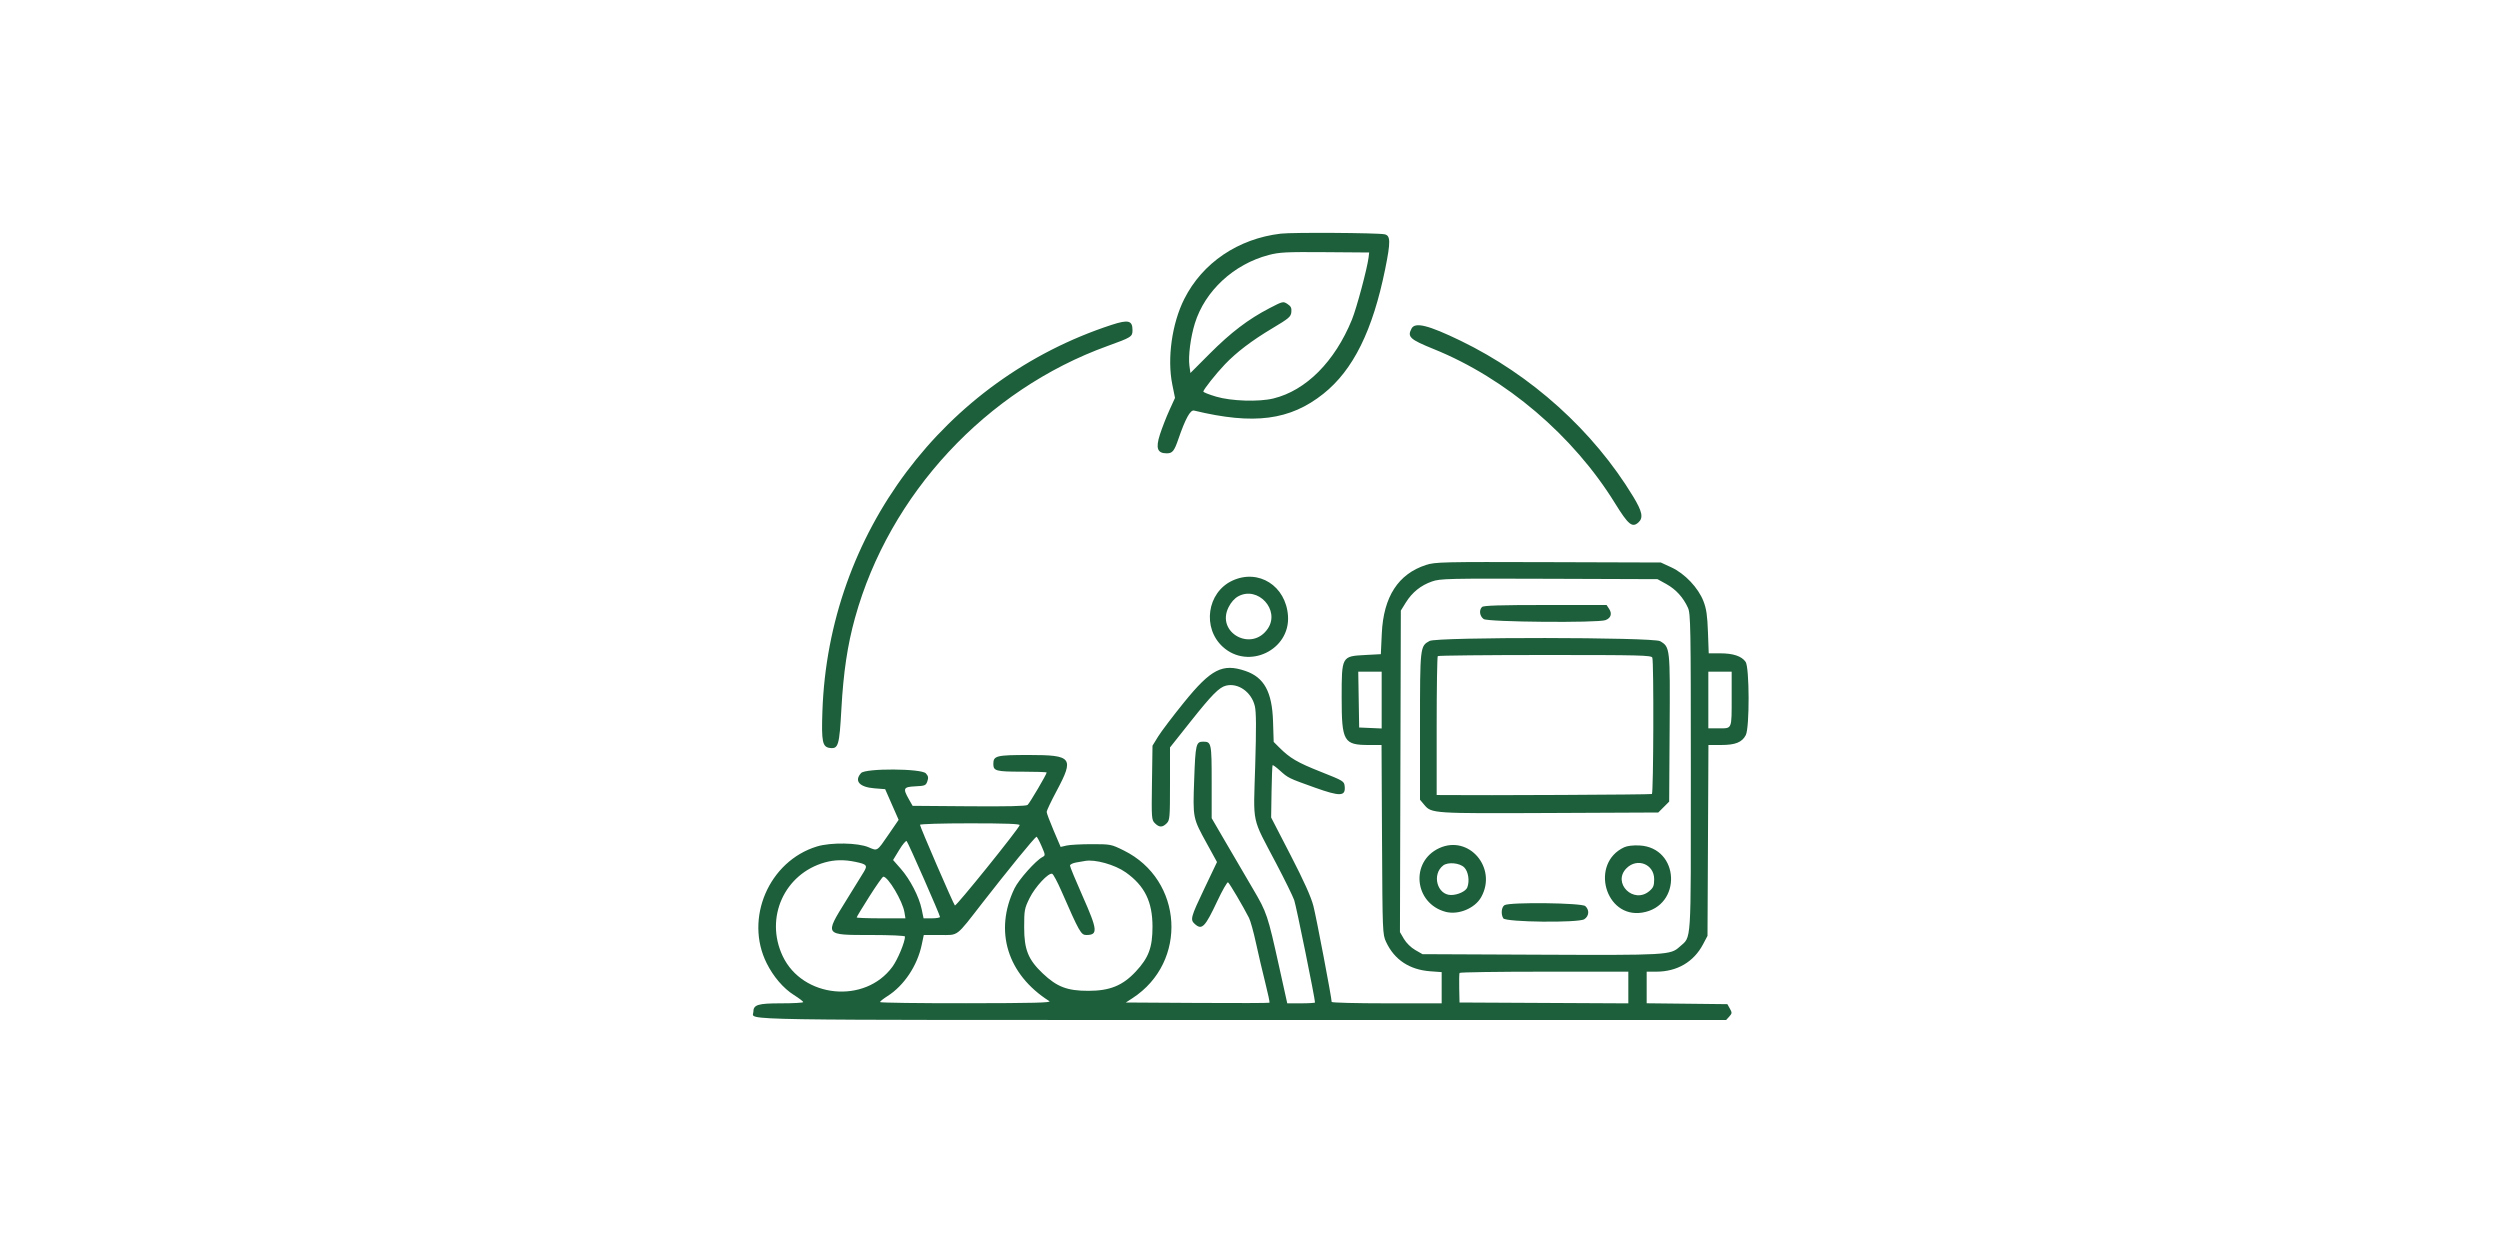
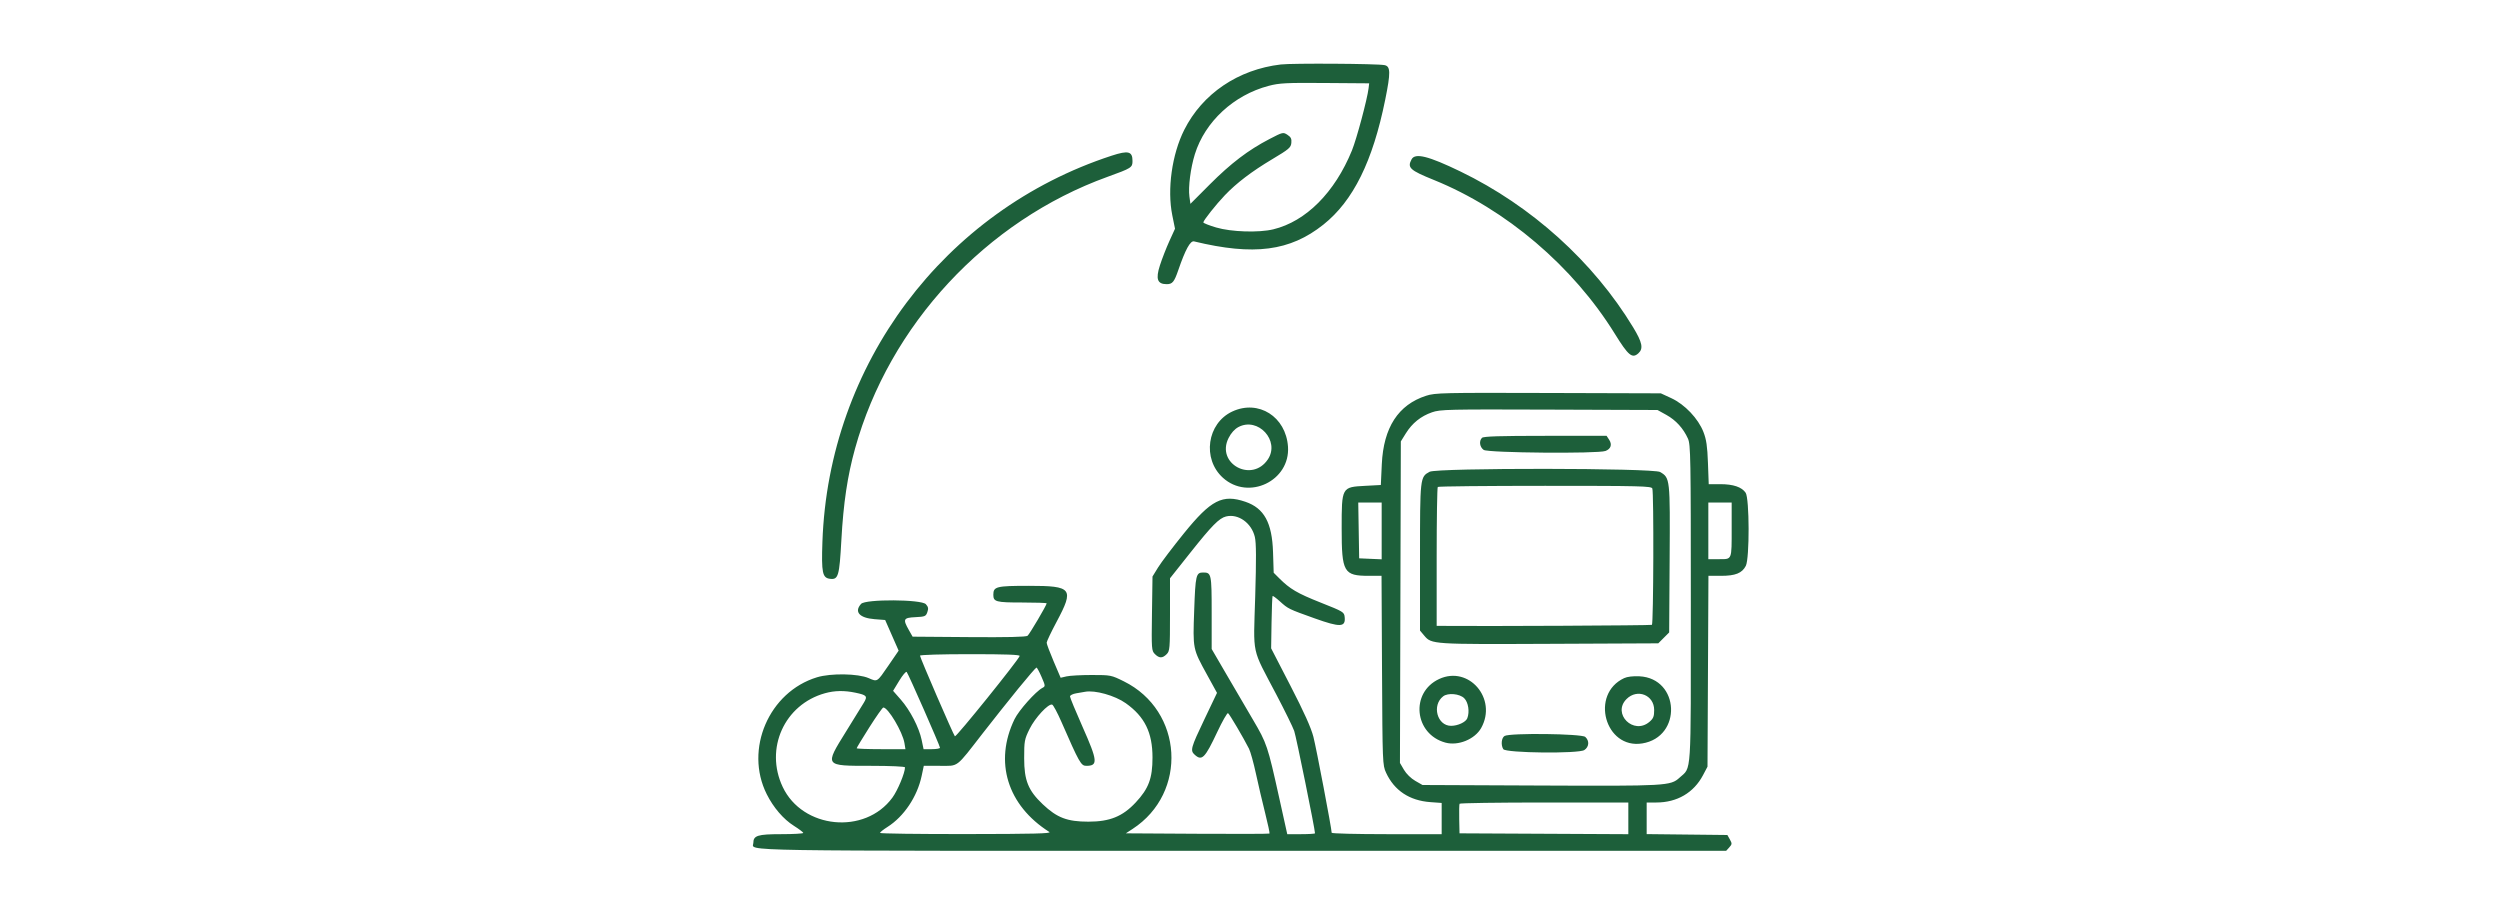
- <svg xmlns="http://www.w3.org/2000/svg" width="1000" height="500" viewBox="-111.0 -106.0 1500.0 750.0">
+ <svg xmlns="http://www.w3.org/2000/svg" width="1000" height="365" viewBox="-111.0 -4.5 1500.0 547.5">
  <path d="M 657.500 34.181 C 631.892 37.189, 610.456 51.704, 599.540 73.428 C 592.166 88.101, 589.224 109.127, 592.371 124.658 L 594.007 132.735 590.639 140.125 C 588.787 144.189, 586.227 150.759, 584.950 154.723 C 582.304 162.940, 583.412 166, 589.033 166 C 592.447 166, 593.524 164.698, 595.959 157.620 C 600.231 145.202, 603.192 139.796, 605.424 140.337 C 641.303 149.033, 663.015 146.215, 683.038 130.263 C 700.933 116.005, 712.638 92.348, 720.143 55.269 C 723.430 39.029, 723.357 35.314, 719.735 34.574 C 715.413 33.690, 664.418 33.368, 657.500 34.181 M 650.216 47.010 C 629.243 52.529, 612 68.486, 605.923 88 C 603.354 96.250, 601.869 107.765, 602.645 113.424 L 603.246 117.808 614.873 106.154 C 627.534 93.463, 637.986 85.514, 650.677 78.922 C 658.705 74.752, 658.902 74.706, 661.486 76.399 C 663.556 77.755, 664.052 78.788, 663.809 81.242 C 663.531 84.052, 662.394 85.021, 652.352 91.013 C 640.072 98.341, 630.933 105.294, 623.886 112.670 C 618.619 118.185, 611 127.806, 611 128.944 C 611 129.365, 614.448 130.732, 618.663 131.983 C 627.751 134.682, 644.273 135.216, 653 133.093 C 672.591 128.329, 689.879 110.985, 700.168 85.772 C 702.966 78.915, 709.393 54.893, 710.152 48.452 L 710.500 45.500 684 45.297 C 660.664 45.118, 656.630 45.323, 650.216 47.010 M 556 88.907 C 455.328 121.809, 386.129 214.210, 382.449 320.648 C 381.807 339.244, 382.435 342.252, 387.075 342.797 C 391.998 343.376, 392.631 341.192, 393.824 319.500 C 395.042 297.361, 397.485 281.021, 402.022 264.670 C 422.624 190.425, 480.671 127.938, 553.500 101.605 C 567.930 96.387, 568.500 96.025, 568.500 92.084 C 568.500 86.282, 565.987 85.643, 556 88.907 M 735.950 91.093 C 733.255 96.130, 734.860 97.615, 749.336 103.481 C 792.591 121.008, 832.866 155.274, 858 195.933 C 866.012 208.893, 868.344 210.809, 872.040 207.464 C 875.132 204.666, 874.384 200.963, 868.899 191.915 C 845.010 152.509, 807.873 119.002, 765.228 98.378 C 746.015 89.086, 738.081 87.112, 735.950 91.093 M 744.696 232.948 C 727.962 238.336, 719.108 251.993, 718.082 274 L 717.500 286.500 708.160 287 C 693.957 287.760, 694 287.683, 694 312.605 C 694 338.921, 695.202 341, 710.411 341 L 717.922 341 718.211 397.750 C 718.494 453.295, 718.545 454.598, 720.637 459.122 C 725.590 469.833, 734.682 475.865, 747.250 476.778 L 754 477.269 754 486.634 L 754 496 721 496 C 702.850 496, 688 495.624, 688 495.163 C 688 492.741, 678.792 444.352, 677.044 437.590 C 675.627 432.107, 671.423 422.749, 663.342 407.090 L 651.684 384.500 651.929 369 C 652.064 360.475, 652.348 353.324, 652.561 353.110 C 652.773 352.895, 654.719 354.320, 656.885 356.277 C 661.926 360.831, 662.029 360.882, 677.800 366.520 C 693.138 372.004, 696.411 371.875, 695.813 365.814 C 695.508 362.725, 695.131 362.496, 681.389 357.046 C 667.409 351.501, 662.956 348.889, 656.531 342.464 L 653.210 339.143 652.821 326.821 C 652.262 309.103, 647.492 300.400, 636.235 296.564 C 622.487 291.880, 615.631 295.400, 599.350 315.500 C 592.668 323.750, 585.693 332.956, 583.850 335.957 L 580.500 341.415 580.182 363.639 C 579.876 384.995, 579.945 385.945, 581.932 387.932 C 584.529 390.529, 586.452 390.548, 589 388 C 590.877 386.123, 591 384.667, 591 364.235 L 591 342.471 603.296 326.985 C 616.084 310.881, 620.482 306.419, 624.584 305.390 C 631.891 303.556, 639.907 309.235, 641.905 317.663 C 642.746 321.210, 642.804 330.769, 642.122 353.500 C 641.038 389.605, 639.720 383.487, 654.750 412.125 C 659.838 421.819, 664.687 431.696, 665.526 434.074 C 666.700 437.401, 678 493.028, 678 495.479 C 678 495.766, 674.255 496, 669.677 496 L 661.354 496 656.535 474.250 C 649.586 442.889, 649.128 441.526, 640.770 427.311 C 636.628 420.265, 629.360 407.842, 624.619 399.704 L 616 384.908 616 363.154 C 616 339.826, 615.826 339, 610.922 339 C 606.620 339, 606.272 340.462, 605.517 361.681 C 604.686 385.060, 604.607 384.663, 613.234 400.363 L 619.203 411.227 611.602 427.174 C 603.438 444.301, 603.027 445.809, 605.829 448.345 C 610.150 452.256, 611.963 450.426, 619.372 434.671 C 622.432 428.165, 625.337 423.090, 625.828 423.393 C 626.693 423.928, 635.102 438.200, 638.396 444.722 C 639.290 446.494, 641.166 453.244, 642.564 459.722 C 643.962 466.200, 646.453 476.842, 648.098 483.371 C 649.744 489.900, 650.915 495.418, 650.701 495.632 C 650.487 495.846, 631.004 495.904, 607.406 495.761 L 564.500 495.500 568.548 492.865 C 601.854 471.184, 598.937 421.924, 563.304 404.304 C 555.737 400.562, 555.424 400.500, 544.056 400.500 C 537.700 400.500, 530.899 400.871, 528.942 401.325 L 525.384 402.151 521.190 392.325 C 518.884 386.921, 516.997 381.881, 516.998 381.124 C 516.999 380.367, 519.700 374.687, 523 368.500 C 533.597 348.633, 532.335 347, 506.383 347 C 486.735 347, 485 347.436, 485 352.371 C 485 356.576, 486.575 357, 502.200 357 C 510.340 357, 517 357.229, 517 357.508 C 517 358.573, 506.775 375.942, 505.550 376.959 C 504.679 377.682, 493.324 377.942, 470.413 377.763 L 436.563 377.500 434.298 373.500 C 430.606 366.980, 431.034 366.142, 438.230 365.798 C 443.994 365.522, 444.531 365.296, 445.412 362.780 C 446.166 360.628, 445.981 359.637, 444.527 358.030 C 441.846 355.067, 408.311 354.894, 405.655 357.829 C 401.362 362.572, 404.624 366.291, 413.699 367 L 420.098 367.500 424.140 376.698 L 428.181 385.896 421.981 394.948 C 415.172 404.890, 415.501 404.682, 410.218 402.381 C 403.843 399.605, 387.552 399.334, 379.218 401.865 C 350.378 410.625, 335.543 445.095, 349.033 472 C 353.082 480.074, 359.058 487.033, 365.352 491 C 368.405 492.925, 370.926 494.837, 370.952 495.250 C 370.978 495.663, 364.995 496, 357.655 496 C 343.616 496, 341 496.826, 341 501.257 C 341 506.325, 320.915 506, 634.416 506 L 924.690 506 926.562 503.932 C 928.272 502.042, 928.304 501.632, 926.929 499.182 L 925.425 496.500 901.212 496.232 L 877 495.964 877 486.482 L 877 477 882.818 477 C 895.243 477, 905.247 471.144, 910.797 460.623 L 913.500 455.500 913.781 398.250 L 914.063 341 921.581 341 C 930.241 341, 934.222 339.406, 936.483 335.033 C 938.787 330.577, 938.693 294.435, 936.369 291.117 C 933.968 287.689, 928.946 286, 921.150 286 L 914.236 286 913.773 273.250 C 913.409 263.227, 912.831 259.263, 911.070 254.715 C 907.945 246.644, 899.865 238.133, 891.782 234.401 L 885.500 231.500 818 231.290 C 754.487 231.092, 750.157 231.190, 744.696 232.948 M 628.383 242.402 C 613.198 249.473, 610.185 270.835, 622.773 282.183 C 638.106 296.007, 663.183 284.024, 661.798 263.536 C 660.577 245.494, 644.110 235.079, 628.383 242.402 M 748.205 242.880 C 741.491 245.217, 736.317 249.381, 732.500 255.519 L 729.500 260.342 729.235 356.808 L 728.970 453.274 731.387 457.398 C 732.800 459.809, 735.609 462.555, 738.152 464.011 L 742.500 466.500 813 466.817 C 888.988 467.159, 891.335 467.027, 896.705 462.122 C 904.016 455.444, 903.500 463.395, 903.500 357.500 C 903.500 269.460, 903.373 262.219, 901.764 258.662 C 898.973 252.489, 894.530 247.610, 888.824 244.449 L 883.500 241.500 818.500 241.268 C 757.574 241.051, 753.168 241.152, 748.205 242.880 M 632 251.760 C 629.753 252.965, 627.655 255.316, 626.140 258.326 C 618.414 273.679, 640.173 285.461, 649.737 271.102 C 657.149 259.974, 643.809 245.427, 632 251.760 M 778.200 258.200 C 776.291 260.109, 776.805 263.750, 779.223 265.443 C 781.786 267.239, 847.738 267.811, 852.299 266.077 C 855.537 264.845, 856.390 262.244, 854.500 259.359 L 852.954 257 816.177 257 C 788.906 257, 779.090 257.310, 778.200 258.200 M 746.763 278.565 C 741.021 281.680, 741 281.871, 741 329.874 L 741 373.847 743.574 376.905 C 747.937 382.091, 748.465 382.125, 818.731 381.801 L 883.962 381.500 887.231 378.232 L 890.500 374.963 890.780 330.947 C 891.088 282.557, 891.053 282.235, 885.080 278.706 C 880.968 276.278, 751.222 276.146, 746.763 278.565 M 751.667 287.667 C 751.300 288.033, 751 306.933, 751 329.667 L 751 371 754.250 371.034 C 779.097 371.298, 879.518 370.798, 880.149 370.408 C 881.106 369.817, 881.340 291.050, 880.393 288.582 C 879.848 287.162, 873.247 287, 816.060 287 C 781.010 287, 752.033 287.300, 751.667 287.667 M 704.226 313.750 L 704.500 330.500 711.250 330.796 L 718 331.091 718 314.046 L 718 297 710.976 297 L 703.952 297 704.226 313.750 M 914 314 L 914 331 920.393 331 C 928.337 331, 928 331.824, 928 312.418 L 928 297 921 297 L 914 297 914 314 M 441 388.897 C 441 390.087, 460.985 436.273, 461.940 437.291 C 462.608 438.003, 499.927 391.720, 500.802 389.094 C 501.061 388.318, 492.418 388, 471.083 388 C 453.985 388, 441 388.387, 441 388.897 M 499.891 408.750 C 494.177 415.762, 484.607 427.800, 478.625 435.500 C 462.198 456.644, 464.363 455, 452.950 455 L 443.273 455 441.986 461.064 C 439.348 473.496, 431.346 485.439, 421.478 491.673 C 419.017 493.228, 417.003 494.837, 417.002 495.250 C 417.001 495.663, 440.288 495.974, 468.750 495.941 C 509.193 495.895, 520.088 495.622, 518.617 494.691 C 493.396 478.740, 485.326 452.591, 497.726 427 C 500.276 421.738, 510.379 410.390, 514.424 408.246 C 516.299 407.252, 516.286 407.086, 513.924 401.630 C 512.591 398.552, 511.226 396.026, 510.891 396.017 C 510.556 396.008, 505.606 401.738, 499.891 408.750 M 428.546 403.924 L 424.851 410.007 429.464 415.253 C 435.065 421.623, 440.450 432.036, 441.997 439.487 L 443.142 445 448.071 445 C 450.782 445, 453 444.617, 453 444.150 C 453 442.994, 433.976 399.713, 433.010 398.671 C 432.587 398.214, 430.578 400.579, 428.546 403.924 M 752.500 402.896 C 735.006 410.995, 737.499 436.018, 756.305 441.082 C 763.947 443.140, 773.928 439.044, 777.703 432.299 C 787.530 414.741, 770.310 394.650, 752.500 402.896 M 863.500 402.367 C 842.879 411.971, 852.026 445.130, 874.313 441.566 C 898.410 437.713, 896.942 402.484, 872.633 401.275 C 868.864 401.087, 865.344 401.508, 863.500 402.367 M 384 411.431 C 359.645 418.208, 347.722 444.625, 358.620 467.663 C 370.547 492.873, 407.960 496.533, 424.427 474.100 C 427.619 469.750, 432 459.230, 432 455.911 C 432 455.393, 423.192 455, 411.571 455 C 383.427 455, 383.665 455.329, 396.626 434.417 C 401.370 426.763, 406.156 419.009, 407.262 417.186 C 409.676 413.208, 409.132 412.554, 402.201 411.107 C 395.557 409.719, 389.783 409.822, 384 411.431 M 540 410.577 C 539.175 410.737, 536.813 411.142, 534.750 411.479 C 532.688 411.815, 531 412.664, 531 413.366 C 531 414.067, 534.375 422.243, 538.500 431.533 C 547.637 452.113, 547.912 455, 540.735 455 C 537.621 455, 536.561 453.121, 525.835 428.581 C 523.451 423.125, 520.960 418.483, 520.300 418.264 C 518.057 417.521, 510.059 426.135, 506.750 432.856 C 503.679 439.094, 503.500 440.066, 503.500 450.479 C 503.500 463.784, 505.942 469.818, 514.667 478.070 C 523.227 486.166, 529.350 488.500, 542.021 488.500 C 554.881 488.500, 562.560 485.385, 570.425 476.977 C 578.201 468.664, 580.500 462.508, 580.500 450 C 580.500 435.027, 575.810 425.491, 564.486 417.440 C 557.956 412.797, 545.944 409.431, 540 410.577 M 754.913 413.282 C 747.967 418.615, 751.270 431, 759.639 431 C 763.693 431, 768.495 428.759, 769.379 426.455 C 770.868 422.575, 770.003 416.912, 767.545 414.455 C 764.807 411.716, 757.800 411.066, 754.913 413.282 M 864.923 414.923 C 856.090 423.757, 869.194 436.758, 878.694 428.587 C 881.024 426.583, 881.500 425.380, 881.500 421.500 C 881.500 412.502, 871.365 408.481, 864.923 414.923 M 410.572 431.951 C 406.407 438.525, 403 444.150, 403 444.451 C 403 444.753, 409.584 445, 417.631 445 L 432.262 445 431.667 441.333 C 430.587 434.679, 421.871 420, 418.999 420 C 418.528 420, 414.736 425.378, 410.572 431.951 M 791.750 437.080 C 789.856 438.183, 789.430 442.549, 790.977 445 C 792.442 447.321, 836.133 447.798, 839.593 445.531 C 842.474 443.643, 842.743 439.982, 840.171 437.655 C 838.012 435.701, 794.995 435.190, 791.750 437.080 M 764.734 477.750 C 764.523 478.163, 764.432 482.325, 764.532 487 L 764.713 495.500 815.357 495.759 L 866 496.018 866 486.509 L 866 477 815.559 477 C 787.816 477, 764.945 477.337, 764.734 477.750" stroke="none" fill="#1D5F3A" fill-rule="evenodd" />
</svg>
